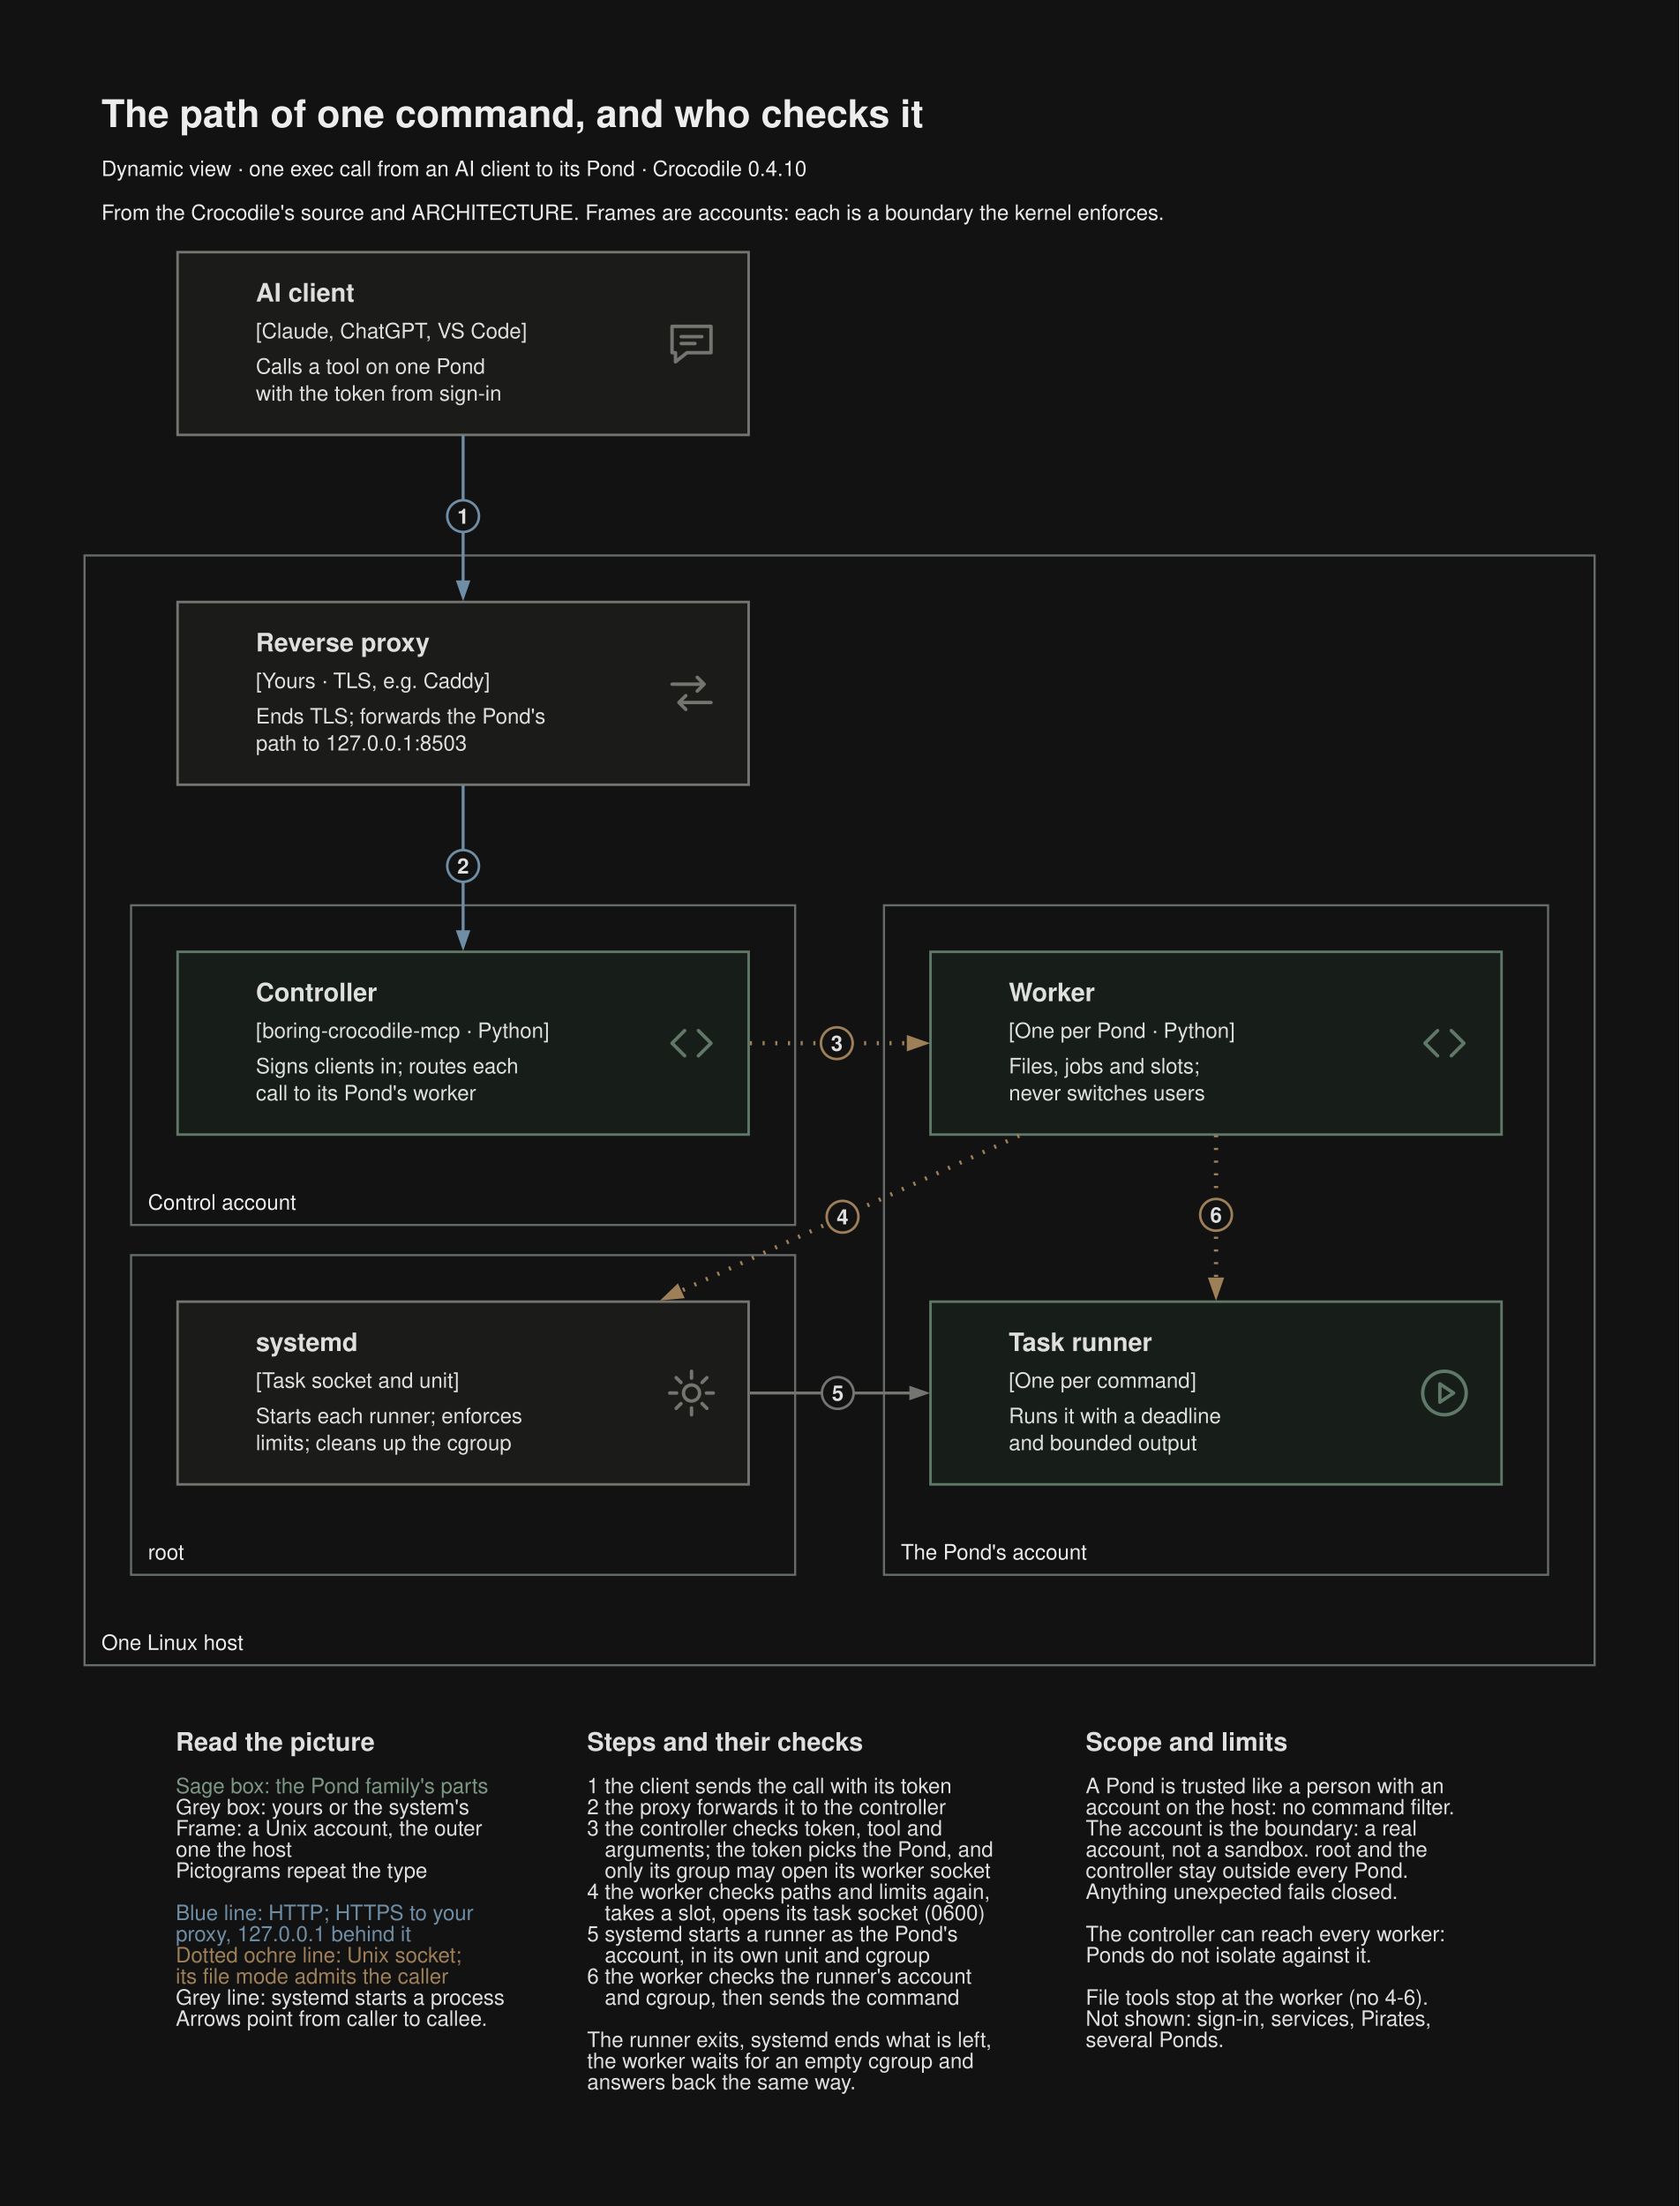
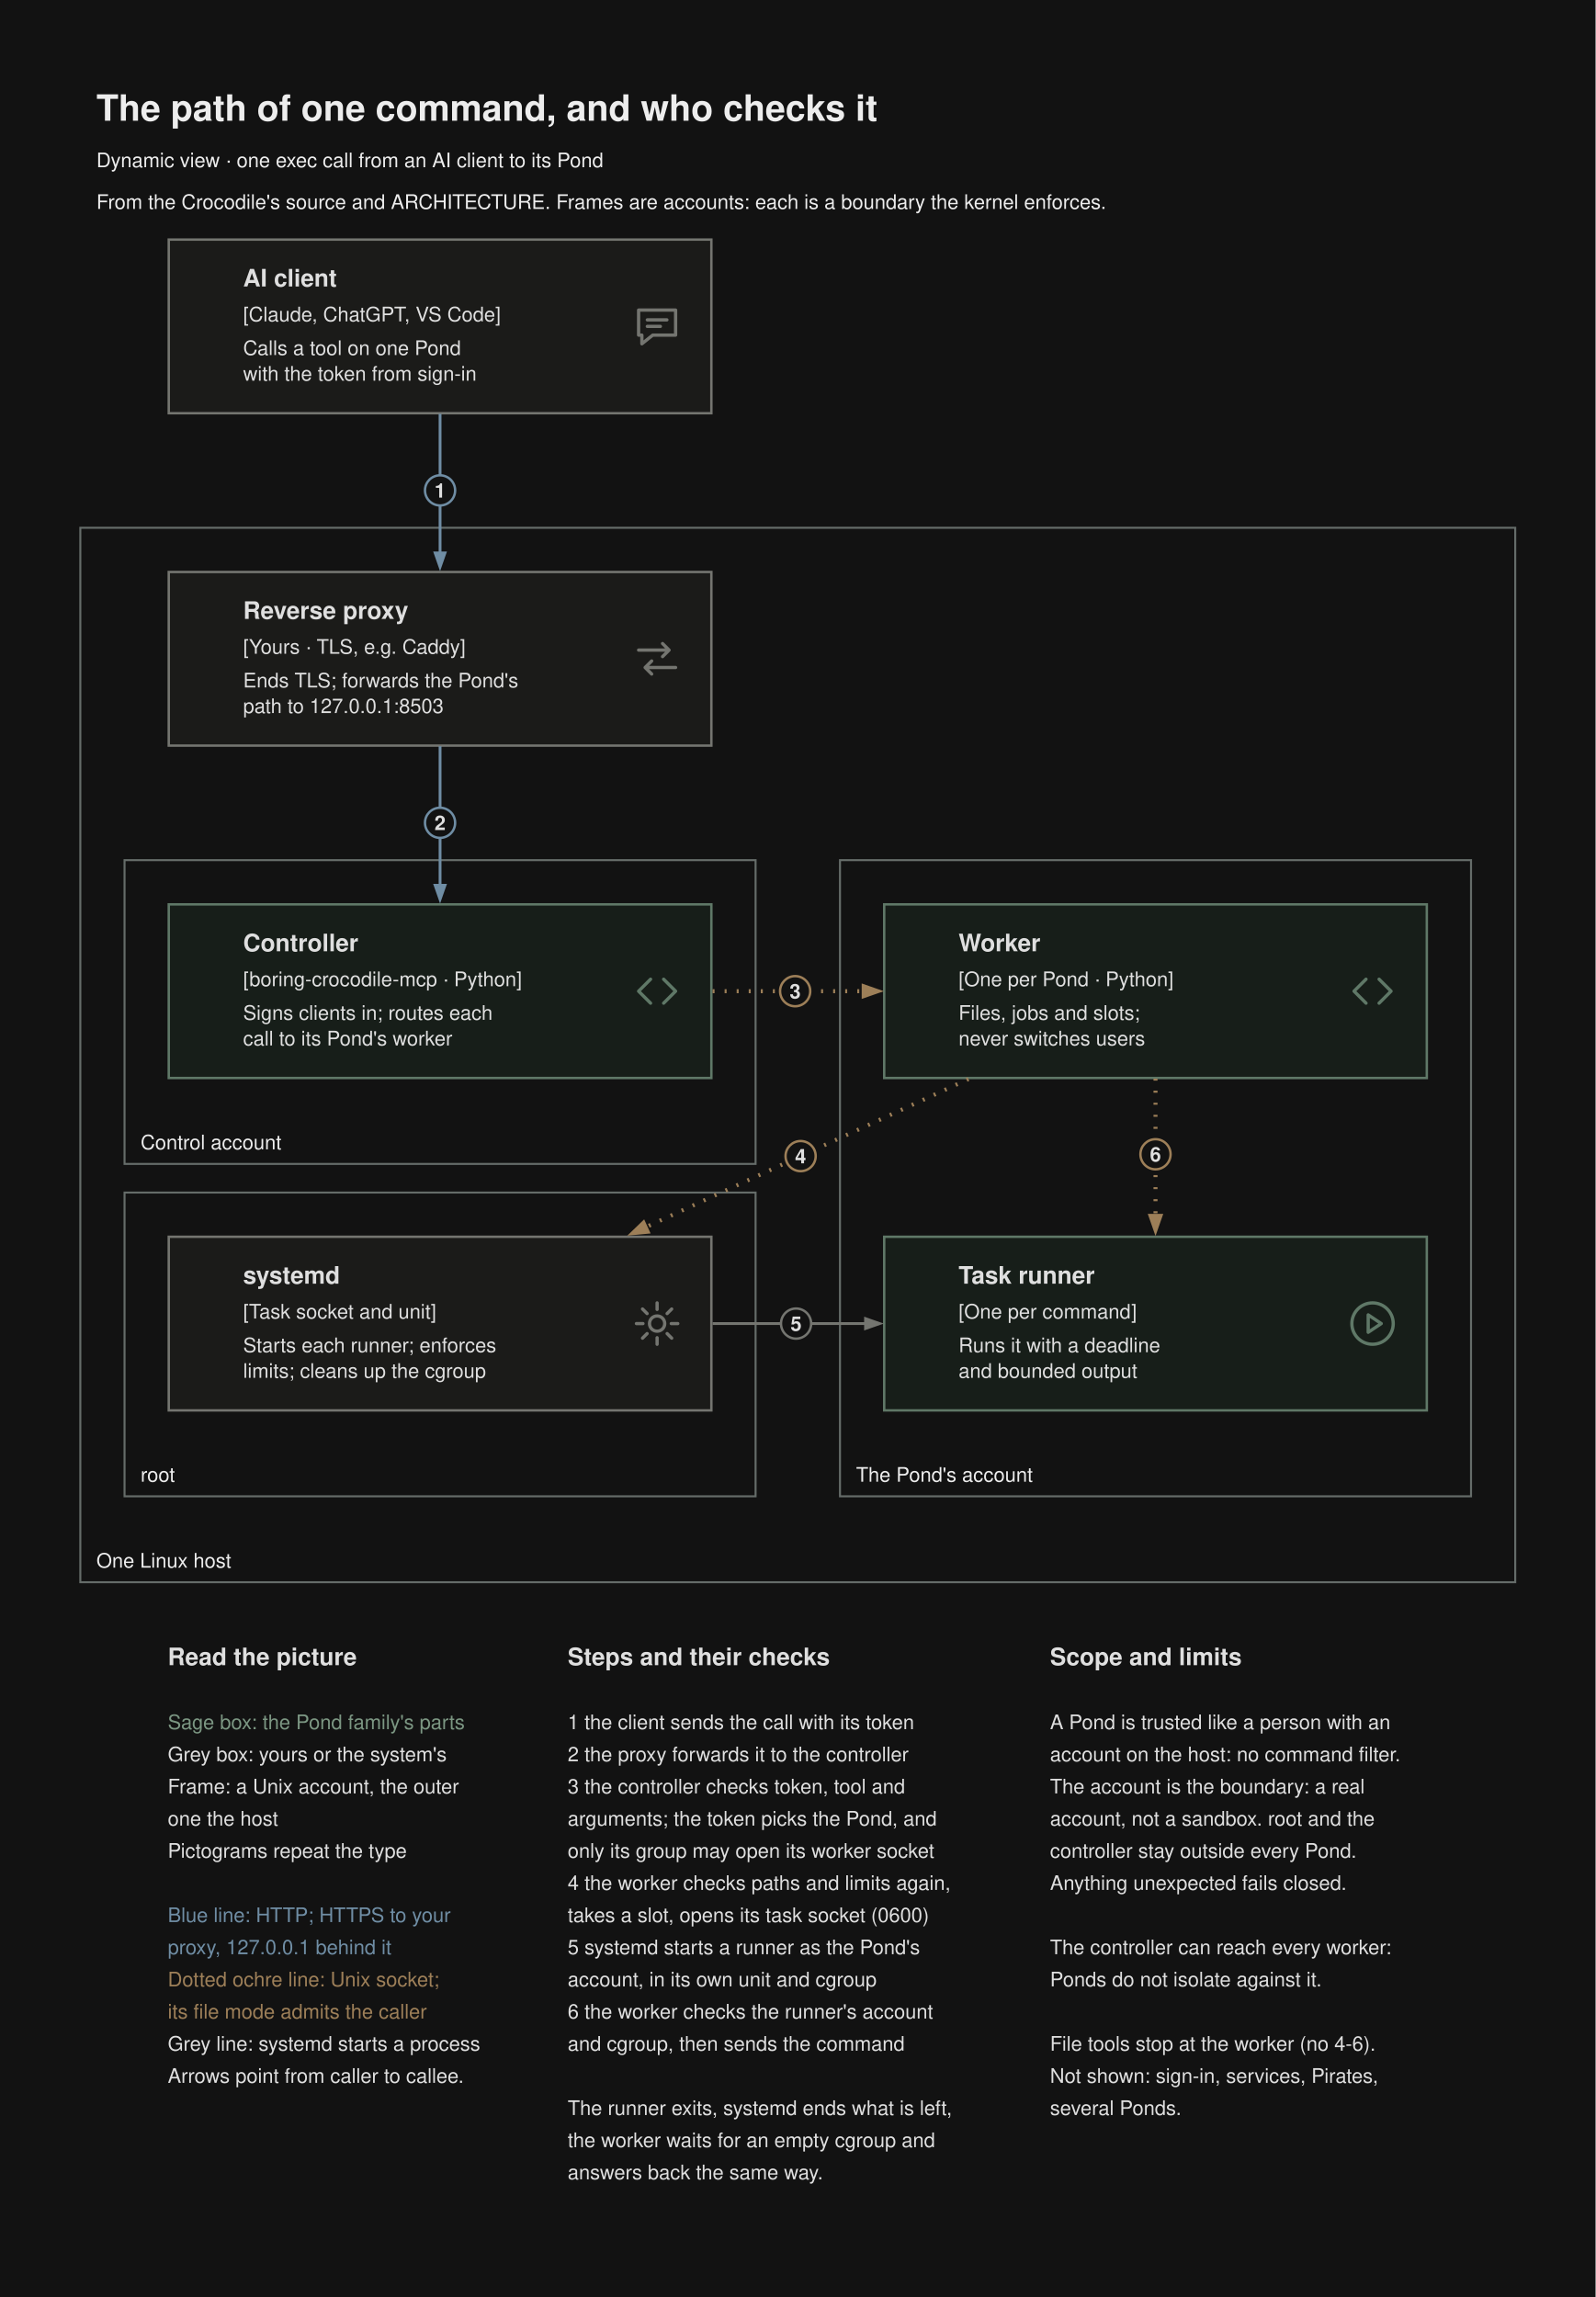
- <svg xmlns="http://www.w3.org/2000/svg" width="794pt" height="1043pt" viewBox="0.00 0.00 794.00 1043.00">
-   <g id="graph0" class="graph" transform="scale(1 1) rotate(0) translate(31.97 1011.32)">
-     <polygon fill="#121212" stroke="none" points="-31.97,31.97 -31.97,-1011.32 761.97,-1011.32 761.97,31.97 -31.97,31.97" />
-     <text fill="#ededed" xml:space="preserve" text-anchor="start" x="16" y="-951.25" font-family="Helvetica,sans-Serif" font-weight="bold" font-size="18.00">The path of one command, and who checks it</text>
-     <text fill="#ededed" xml:space="preserve" text-anchor="start" x="16" y="-928.1" font-family="Helvetica,sans-Serif" font-size="10.00">Dynamic view · one exec call from an AI client to its Pond · Crocodile 0.4.10</text>
-     <text fill="#ededed" xml:space="preserve" text-anchor="start" x="16" y="-907.35" font-family="Helvetica,sans-Serif" font-size="10.00">From the Crocodile's source and ARCHITECTURE. Frames are accounts: each is a boundary the kernel enforces.</text>
+ <svg xmlns="http://www.w3.org/2000/svg" width="794pt" height="1143pt" viewBox="0.00 0.00 794.00 1143.00">
+   <g id="graph0" class="graph" transform="scale(1 1) rotate(0) translate(31.97 1111.32)">
+     <polygon fill="#121212" stroke="none" points="-31.97,31.97 -31.97,-1111.32 761.97,-1111.32 761.97,31.97 -31.97,31.97" />
+     <text fill="#ededed" xml:space="preserve" text-anchor="start" x="16" y="-1051.25" font-family="Helvetica,sans-Serif" font-weight="bold" font-size="18.00">The path of one command, and who checks it</text>
+     <text fill="#ededed" xml:space="preserve" text-anchor="start" x="16" y="-1028.1" font-family="Helvetica,sans-Serif" font-size="10.00">Dynamic view · one exec call from an AI client to its Pond</text>
+     <text fill="#ededed" xml:space="preserve" text-anchor="start" x="16" y="-1007.35" font-family="Helvetica,sans-Serif" font-size="10.00">From the Crocodile's source and ARCHITECTURE. Frames are accounts: each is a boundary the kernel enforces.</text>
    <g id="clust1" class="cluster">
-       <polygon fill="#121212" stroke="#656c69" points="8,-224 8,-748.7 722,-748.7 722,-224 8,-224" />
-       <text fill="#ededed" xml:space="preserve" text-anchor="start" x="16" y="-231.25" font-family="Helvetica,sans-Serif" font-size="10.00">One Linux host</text>
+       <polygon fill="#121212" stroke="#656c69" points="8,-324 8,-848.7 722,-848.7 722,-324 8,-324" />
+       <text fill="#ededed" xml:space="preserve" text-anchor="start" x="16" y="-331.25" font-family="Helvetica,sans-Serif" font-size="10.00">One Linux host</text>
    </g>
    <g id="clust2" class="cluster">
-       <polygon fill="#121212" stroke="#656c69" points="30,-432.15 30,-583.3 344,-583.3 344,-432.15 30,-432.15" />
-       <text fill="#ededed" xml:space="preserve" text-anchor="start" x="38" y="-439.4" font-family="Helvetica,sans-Serif" font-size="10.00">Control account</text>
+       <polygon fill="#121212" stroke="#656c69" points="30,-532.15 30,-683.3 344,-683.3 344,-532.15 30,-532.15" />
+       <text fill="#ededed" xml:space="preserve" text-anchor="start" x="38" y="-539.4" font-family="Helvetica,sans-Serif" font-size="10.00">Control account</text>
    </g>
    <g id="clust3" class="cluster">
-       <polygon fill="#121212" stroke="#656c69" points="386,-266.75 386,-583.3 700,-583.3 700,-266.75 386,-266.75" />
-       <text fill="#ededed" xml:space="preserve" text-anchor="start" x="394" y="-274" font-family="Helvetica,sans-Serif" font-size="10.00">The Pond's account</text>
+       <polygon fill="#121212" stroke="#656c69" points="386,-366.75 386,-683.3 700,-683.3 700,-366.75 386,-366.75" />
+       <text fill="#ededed" xml:space="preserve" text-anchor="start" x="394" y="-374" font-family="Helvetica,sans-Serif" font-size="10.00">The Pond's account</text>
    </g>
    <g id="clust4" class="cluster">
-       <polygon fill="#121212" stroke="#656c69" points="30,-266.75 30,-417.9 344,-417.9 344,-266.75 30,-266.75" />
-       <text fill="#ededed" xml:space="preserve" text-anchor="start" x="38" y="-274" font-family="Helvetica,sans-Serif" font-size="10.00">root</text>
+       <polygon fill="#121212" stroke="#656c69" points="30,-366.75 30,-517.9 344,-517.9 344,-366.75 30,-366.75" />
+       <text fill="#ededed" xml:space="preserve" text-anchor="start" x="38" y="-374" font-family="Helvetica,sans-Serif" font-size="10.00">root</text>
    </g>
    <g id="node1" class="node icon-chat">
-       <polygon fill="#1b1b19" stroke="#747570" stroke-width="1.2" points="322,-892.1 52,-892.1 52,-805.7 322,-805.7 322,-892.1" />
-       <text xml:space="preserve" text-anchor="start" x="89" y="-868.75" font-family="Helvetica,sans-Serif" font-weight="bold" font-size="12.00" fill="#dfdfdf">AI client</text>
-       <text xml:space="preserve" text-anchor="start" x="89" y="-851.4" font-family="Helvetica,sans-Serif" font-size="10.00" fill="#dfdfdf">[Claude, ChatGPT, VS Code]</text>
-       <text xml:space="preserve" text-anchor="start" x="89" y="-834.65" font-family="Helvetica,sans-Serif" font-size="10.00" fill="#dfdfdf">Calls a tool on one Pond</text>
-       <text xml:space="preserve" text-anchor="start" x="89" y="-821.9" font-family="Helvetica,sans-Serif" font-size="10.00" fill="#dfdfdf">with the token from sign-in</text>
-       <g transform="translate(282.00,-861.90) scale(1.0833)" fill="none" stroke="#747570" stroke-width="1.5" stroke-linecap="round" stroke-linejoin="round">
+       <polygon fill="#1b1b19" stroke="#747570" stroke-width="1.2" points="322,-992.1 52,-992.1 52,-905.7 322,-905.7 322,-992.1" />
+       <text xml:space="preserve" text-anchor="start" x="89" y="-968.75" font-family="Helvetica,sans-Serif" font-weight="bold" font-size="12.00" fill="#dfdfdf">AI client</text>
+       <text xml:space="preserve" text-anchor="start" x="89" y="-951.4" font-family="Helvetica,sans-Serif" font-size="10.00" fill="#dfdfdf">[Claude, ChatGPT, VS Code]</text>
+       <text xml:space="preserve" text-anchor="start" x="89" y="-934.65" font-family="Helvetica,sans-Serif" font-size="10.00" fill="#dfdfdf">Calls a tool on one Pond</text>
+       <text xml:space="preserve" text-anchor="start" x="89" y="-921.9" font-family="Helvetica,sans-Serif" font-size="10.00" fill="#dfdfdf">with the token from sign-in</text>
+       <g transform="translate(282.00,-961.90) scale(1.0833)" fill="none" stroke="#747570" stroke-width="1.5" stroke-linecap="round" stroke-linejoin="round">
        <path d="M3.5 4.5h17v11.5H10l-5 4v-4H3.5z M7.5 9h9 M7.5 12h6" />
      </g>
    </g>
    <g id="node2" class="node icon-route">
-       <polygon fill="#1b1b19" stroke="#747570" stroke-width="1.2" points="322,-726.7 52,-726.7 52,-640.3 322,-640.3 322,-726.7" />
-       <text xml:space="preserve" text-anchor="start" x="89" y="-703.35" font-family="Helvetica,sans-Serif" font-weight="bold" font-size="12.00" fill="#dfdfdf">Reverse proxy</text>
-       <text xml:space="preserve" text-anchor="start" x="89" y="-686" font-family="Helvetica,sans-Serif" font-size="10.00" fill="#dfdfdf">[Yours · TLS, e.g. Caddy]</text>
-       <text xml:space="preserve" text-anchor="start" x="89" y="-669.25" font-family="Helvetica,sans-Serif" font-size="10.00" fill="#dfdfdf">Ends TLS; forwards the Pond's</text>
-       <text xml:space="preserve" text-anchor="start" x="89" y="-656.5" font-family="Helvetica,sans-Serif" font-size="10.00" fill="#dfdfdf">path to 127.0.0.1:8503</text>
-       <g transform="translate(282.00,-696.50) scale(1.0833)" fill="none" stroke="#747570" stroke-width="1.5" stroke-linecap="round" stroke-linejoin="round">
+       <polygon fill="#1b1b19" stroke="#747570" stroke-width="1.2" points="322,-826.7 52,-826.7 52,-740.3 322,-740.3 322,-826.7" />
+       <text xml:space="preserve" text-anchor="start" x="89" y="-803.35" font-family="Helvetica,sans-Serif" font-weight="bold" font-size="12.00" fill="#dfdfdf">Reverse proxy</text>
+       <text xml:space="preserve" text-anchor="start" x="89" y="-786" font-family="Helvetica,sans-Serif" font-size="10.00" fill="#dfdfdf">[Yours · TLS, e.g. Caddy]</text>
+       <text xml:space="preserve" text-anchor="start" x="89" y="-769.25" font-family="Helvetica,sans-Serif" font-size="10.00" fill="#dfdfdf">Ends TLS; forwards the Pond's</text>
+       <text xml:space="preserve" text-anchor="start" x="89" y="-756.5" font-family="Helvetica,sans-Serif" font-size="10.00" fill="#dfdfdf">path to 127.0.0.1:8503</text>
+       <g transform="translate(282.00,-796.50) scale(1.0833)" fill="none" stroke="#747570" stroke-width="1.5" stroke-linecap="round" stroke-linejoin="round">
        <path d="M3.5 8h14 M14.5 5l3 3-3 3 M20.5 16h-14 M9.5 13l-3 3 3 3" />
      </g>
    </g>
    <g id="edge2" class="edge">
-       <path fill="none" stroke="#6f8da4" stroke-width="1.4" d="M187,-805.4C187,-784.2 187,-758.4 187,-736.08" />
-       <polygon fill="#6f8da4" stroke="#6f8da4" stroke-width="1.4" points="189.45,-736.19 187,-729.19 184.55,-736.19 189.45,-736.19" />
-       <circle cx="187.00" cy="-767.30" r="7.5" fill="#121212" stroke="#6f8da4" stroke-width="1.2" />
-       <text text-anchor="middle" x="187.00" y="-763.70" font-family="Helvetica,sans-Serif" font-weight="bold" font-size="10.00" fill="#dfdfdf">1</text>
+       <path fill="none" stroke="#6f8da4" stroke-width="1.4" d="M187,-905.4C187,-884.2 187,-858.4 187,-836.08" />
+       <polygon fill="#6f8da4" stroke="#6f8da4" stroke-width="1.4" points="189.45,-836.19 187,-829.19 184.55,-836.19 189.45,-836.19" />
+       <circle cx="187.00" cy="-867.30" r="7.5" fill="#121212" stroke="#6f8da4" stroke-width="1.2" />
+       <text text-anchor="middle" x="187.00" y="-863.70" font-family="Helvetica,sans-Serif" font-weight="bold" font-size="10.00" fill="#dfdfdf">1</text>
    </g>
    <g id="node3" class="node icon-code">
-       <polygon fill="#171e19" stroke="#5f7867" stroke-width="1.2" points="322,-561.3 52,-561.3 52,-474.9 322,-474.9 322,-561.3" />
-       <text xml:space="preserve" text-anchor="start" x="89" y="-537.95" font-family="Helvetica,sans-Serif" font-weight="bold" font-size="12.00" fill="#dfdfdf">Controller</text>
-       <text xml:space="preserve" text-anchor="start" x="89" y="-520.6" font-family="Helvetica,sans-Serif" font-size="10.00" fill="#dfdfdf">[boring-crocodile-mcp · Python]</text>
-       <text xml:space="preserve" text-anchor="start" x="89" y="-503.85" font-family="Helvetica,sans-Serif" font-size="10.00" fill="#dfdfdf">Signs clients in; routes each</text>
-       <text xml:space="preserve" text-anchor="start" x="89" y="-491.1" font-family="Helvetica,sans-Serif" font-size="10.00" fill="#dfdfdf">call to its Pond's worker</text>
-       <g transform="translate(282.00,-531.10) scale(1.0833)" fill="none" stroke="#5f7867" stroke-width="1.5" stroke-linecap="round" stroke-linejoin="round">
+       <polygon fill="#171e19" stroke="#5f7867" stroke-width="1.2" points="322,-661.3 52,-661.3 52,-574.9 322,-574.9 322,-661.3" />
+       <text xml:space="preserve" text-anchor="start" x="89" y="-637.95" font-family="Helvetica,sans-Serif" font-weight="bold" font-size="12.00" fill="#dfdfdf">Controller</text>
+       <text xml:space="preserve" text-anchor="start" x="89" y="-620.6" font-family="Helvetica,sans-Serif" font-size="10.00" fill="#dfdfdf">[boring-crocodile-mcp · Python]</text>
+       <text xml:space="preserve" text-anchor="start" x="89" y="-603.85" font-family="Helvetica,sans-Serif" font-size="10.00" fill="#dfdfdf">Signs clients in; routes each</text>
+       <text xml:space="preserve" text-anchor="start" x="89" y="-591.1" font-family="Helvetica,sans-Serif" font-size="10.00" fill="#dfdfdf">call to its Pond's worker</text>
+       <g transform="translate(282.00,-631.10) scale(1.0833)" fill="none" stroke="#5f7867" stroke-width="1.5" stroke-linecap="round" stroke-linejoin="round">
        <path d="M9 6.5 3.5 12 9 17.5 M15 6.5 20.5 12 15 17.5" />
      </g>
    </g>
    <g id="edge3" class="edge">
-       <path fill="none" stroke="#6f8da4" stroke-width="1.4" d="M187,-640C187,-618.8 187,-593 187,-570.68" />
-       <polygon fill="#6f8da4" stroke="#6f8da4" stroke-width="1.4" points="189.45,-570.79 187,-563.79 184.55,-570.79 189.45,-570.79" />
-       <circle cx="187.00" cy="-601.89" r="7.5" fill="#121212" stroke="#6f8da4" stroke-width="1.2" />
-       <text text-anchor="middle" x="187.00" y="-598.29" font-family="Helvetica,sans-Serif" font-weight="bold" font-size="10.00" fill="#dfdfdf">2</text>
+       <path fill="none" stroke="#6f8da4" stroke-width="1.4" d="M187,-740C187,-718.8 187,-693 187,-670.68" />
+       <polygon fill="#6f8da4" stroke="#6f8da4" stroke-width="1.4" points="189.45,-670.79 187,-663.79 184.55,-670.79 189.45,-670.79" />
+       <circle cx="187.00" cy="-701.89" r="7.5" fill="#121212" stroke="#6f8da4" stroke-width="1.2" />
+       <text text-anchor="middle" x="187.00" y="-698.29" font-family="Helvetica,sans-Serif" font-weight="bold" font-size="10.00" fill="#dfdfdf">2</text>
    </g>
    <g id="node4" class="node icon-code">
-       <polygon fill="#171e19" stroke="#5f7867" stroke-width="1.2" points="678,-561.3 408,-561.3 408,-474.9 678,-474.9 678,-561.3" />
-       <text xml:space="preserve" text-anchor="start" x="445" y="-537.95" font-family="Helvetica,sans-Serif" font-weight="bold" font-size="12.00" fill="#dfdfdf">Worker</text>
-       <text xml:space="preserve" text-anchor="start" x="445" y="-520.6" font-family="Helvetica,sans-Serif" font-size="10.00" fill="#dfdfdf">[One per Pond · Python]</text>
-       <text xml:space="preserve" text-anchor="start" x="445" y="-503.85" font-family="Helvetica,sans-Serif" font-size="10.00" fill="#dfdfdf">Files, jobs and slots;</text>
-       <text xml:space="preserve" text-anchor="start" x="445" y="-491.1" font-family="Helvetica,sans-Serif" font-size="10.00" fill="#dfdfdf">never switches users</text>
-       <g transform="translate(638.00,-531.10) scale(1.0833)" fill="none" stroke="#5f7867" stroke-width="1.5" stroke-linecap="round" stroke-linejoin="round">
+       <polygon fill="#171e19" stroke="#5f7867" stroke-width="1.2" points="678,-661.3 408,-661.3 408,-574.9 678,-574.9 678,-661.3" />
+       <text xml:space="preserve" text-anchor="start" x="445" y="-637.95" font-family="Helvetica,sans-Serif" font-weight="bold" font-size="12.00" fill="#dfdfdf">Worker</text>
+       <text xml:space="preserve" text-anchor="start" x="445" y="-620.6" font-family="Helvetica,sans-Serif" font-size="10.00" fill="#dfdfdf">[One per Pond · Python]</text>
+       <text xml:space="preserve" text-anchor="start" x="445" y="-603.85" font-family="Helvetica,sans-Serif" font-size="10.00" fill="#dfdfdf">Files, jobs and slots;</text>
+       <text xml:space="preserve" text-anchor="start" x="445" y="-591.1" font-family="Helvetica,sans-Serif" font-size="10.00" fill="#dfdfdf">never switches users</text>
+       <g transform="translate(638.00,-631.10) scale(1.0833)" fill="none" stroke="#5f7867" stroke-width="1.5" stroke-linecap="round" stroke-linejoin="round">
        <path d="M9 6.5 3.5 12 9 17.5 M15 6.5 20.5 12 15 17.5" />
      </g>
    </g>
    <g id="edge5" class="edge">
-       <path fill="none" stroke="#9d7f58" stroke-width="2" stroke-dasharray="1,5" d="M322.59,-518.1C347.67,-518.1 372.75,-518.1 397.84,-518.1" />
-       <polygon fill="#9d7f58" stroke="#9d7f58" stroke-width="2" points="397.8,-520.55 404.8,-518.1 397.8,-515.65 397.8,-520.55" />
-       <circle cx="363.69" cy="-518.10" r="7.5" fill="#121212" stroke="#9d7f58" stroke-width="1.2" />
-       <text text-anchor="middle" x="363.69" y="-514.50" font-family="Helvetica,sans-Serif" font-weight="bold" font-size="10.00" fill="#dfdfdf">3</text>
+       <path fill="none" stroke="#9d7f58" stroke-width="2" stroke-dasharray="1,5" d="M322.59,-618.1C347.67,-618.1 372.75,-618.1 397.84,-618.1" />
+       <polygon fill="#9d7f58" stroke="#9d7f58" stroke-width="2" points="397.8,-620.55 404.8,-618.1 397.8,-615.65 397.8,-620.55" />
+       <circle cx="363.69" cy="-618.10" r="7.5" fill="#121212" stroke="#9d7f58" stroke-width="1.2" />
+       <text text-anchor="middle" x="363.69" y="-614.50" font-family="Helvetica,sans-Serif" font-weight="bold" font-size="10.00" fill="#dfdfdf">3</text>
    </g>
    <g id="node6" class="node icon-system">
-       <polygon fill="#1b1b19" stroke="#747570" stroke-width="1.2" points="322,-395.9 52,-395.9 52,-309.5 322,-309.5 322,-395.9" />
-       <text xml:space="preserve" text-anchor="start" x="89" y="-372.55" font-family="Helvetica,sans-Serif" font-weight="bold" font-size="12.00" fill="#dfdfdf">systemd</text>
-       <text xml:space="preserve" text-anchor="start" x="89" y="-355.2" font-family="Helvetica,sans-Serif" font-size="10.00" fill="#dfdfdf">[Task socket and unit]</text>
-       <text xml:space="preserve" text-anchor="start" x="89" y="-338.45" font-family="Helvetica,sans-Serif" font-size="10.00" fill="#dfdfdf">Starts each runner; enforces</text>
-       <text xml:space="preserve" text-anchor="start" x="89" y="-325.7" font-family="Helvetica,sans-Serif" font-size="10.00" fill="#dfdfdf">limits; cleans up the cgroup</text>
-       <g transform="translate(282.00,-365.70) scale(1.0833)" fill="none" stroke="#747570" stroke-width="1.5" stroke-linecap="round" stroke-linejoin="round">
+       <polygon fill="#1b1b19" stroke="#747570" stroke-width="1.2" points="322,-495.9 52,-495.9 52,-409.5 322,-409.5 322,-495.9" />
+       <text xml:space="preserve" text-anchor="start" x="89" y="-472.55" font-family="Helvetica,sans-Serif" font-weight="bold" font-size="12.00" fill="#dfdfdf">systemd</text>
+       <text xml:space="preserve" text-anchor="start" x="89" y="-455.2" font-family="Helvetica,sans-Serif" font-size="10.00" fill="#dfdfdf">[Task socket and unit]</text>
+       <text xml:space="preserve" text-anchor="start" x="89" y="-438.45" font-family="Helvetica,sans-Serif" font-size="10.00" fill="#dfdfdf">Starts each runner; enforces</text>
+       <text xml:space="preserve" text-anchor="start" x="89" y="-425.7" font-family="Helvetica,sans-Serif" font-size="10.00" fill="#dfdfdf">limits; cleans up the cgroup</text>
+       <g transform="translate(282.00,-465.70) scale(1.0833)" fill="none" stroke="#747570" stroke-width="1.5" stroke-linecap="round" stroke-linejoin="round">
        <path d="M12 8.5a3.5 3.5 0 1 1 0 7a3.5 3.5 0 1 1 0-7z M12 2.5v3 M12 18.5v3 M2.5 12h3 M18.5 12h3 M5.3 5.3l2.1 2.1 M16.6 16.6l2.1 2.1 M5.3 18.7l2.1-2.1 M16.6 7.4l2.1-2.1" />
      </g>
    </g>
    <g id="node5" class="node icon-running">
-       <polygon fill="#171e19" stroke="#5f7867" stroke-width="1.2" points="678,-395.9 408,-395.9 408,-309.5 678,-309.5 678,-395.9" />
-       <text xml:space="preserve" text-anchor="start" x="445" y="-372.55" font-family="Helvetica,sans-Serif" font-weight="bold" font-size="12.00" fill="#dfdfdf">Task runner</text>
-       <text xml:space="preserve" text-anchor="start" x="445" y="-355.2" font-family="Helvetica,sans-Serif" font-size="10.00" fill="#dfdfdf">[One per command]</text>
-       <text xml:space="preserve" text-anchor="start" x="445" y="-338.45" font-family="Helvetica,sans-Serif" font-size="10.00" fill="#dfdfdf">Runs it with a deadline</text>
-       <text xml:space="preserve" text-anchor="start" x="445" y="-325.7" font-family="Helvetica,sans-Serif" font-size="10.00" fill="#dfdfdf">and bounded output</text>
-       <g transform="translate(638.00,-365.70) scale(1.0833)" fill="none" stroke="#5f7867" stroke-width="1.5" stroke-linecap="round" stroke-linejoin="round">
+       <polygon fill="#171e19" stroke="#5f7867" stroke-width="1.2" points="678,-495.9 408,-495.9 408,-409.5 678,-409.5 678,-495.9" />
+       <text xml:space="preserve" text-anchor="start" x="445" y="-472.55" font-family="Helvetica,sans-Serif" font-weight="bold" font-size="12.00" fill="#dfdfdf">Task runner</text>
+       <text xml:space="preserve" text-anchor="start" x="445" y="-455.2" font-family="Helvetica,sans-Serif" font-size="10.00" fill="#dfdfdf">[One per command]</text>
+       <text xml:space="preserve" text-anchor="start" x="445" y="-438.45" font-family="Helvetica,sans-Serif" font-size="10.00" fill="#dfdfdf">Runs it with a deadline</text>
+       <text xml:space="preserve" text-anchor="start" x="445" y="-425.7" font-family="Helvetica,sans-Serif" font-size="10.00" fill="#dfdfdf">and bounded output</text>
+       <g transform="translate(638.00,-465.70) scale(1.0833)" fill="none" stroke="#5f7867" stroke-width="1.5" stroke-linecap="round" stroke-linejoin="round">
        <path d="M12 2.5a9.5 9.5 0 1 1 0 19a9.5 9.5 0 1 1 0-19z M10 8l6 4-6 4z" />
      </g>
    </g>
    <g id="edge8" class="edge">
-       <path fill="none" stroke="#9d7f58" stroke-width="2" stroke-dasharray="1,5" d="M543,-474.6C543,-453.68 543,-428.29 543,-406.18" />
-       <polygon fill="#9d7f58" stroke="#9d7f58" stroke-width="2" points="545.45,-406.3 543,-399.3 540.55,-406.3 545.45,-406.3" />
-       <circle cx="543.00" cy="-436.95" r="7.5" fill="#121212" stroke="#9d7f58" stroke-width="1.2" />
-       <text text-anchor="middle" x="543.00" y="-433.35" font-family="Helvetica,sans-Serif" font-weight="bold" font-size="10.00" fill="#dfdfdf">6</text>
+       <path fill="none" stroke="#9d7f58" stroke-width="2" stroke-dasharray="1,5" d="M543,-574.6C543,-553.68 543,-528.29 543,-506.18" />
+       <polygon fill="#9d7f58" stroke="#9d7f58" stroke-width="2" points="545.45,-506.3 543,-499.3 540.55,-506.3 545.45,-506.3" />
+       <circle cx="543.00" cy="-536.95" r="7.5" fill="#121212" stroke="#9d7f58" stroke-width="1.2" />
+       <text text-anchor="middle" x="543.00" y="-533.35" font-family="Helvetica,sans-Serif" font-weight="bold" font-size="10.00" fill="#dfdfdf">6</text>
    </g>
    <g id="edge6" class="edge">
-       <path fill="none" stroke="#9d7f58" stroke-width="2" stroke-dasharray="1,5" d="M449.93,-474.38C400.57,-451.72 339.82,-423.84 289.16,-400.59" />
-       <polygon fill="#9d7f58" stroke="#9d7f58" stroke-width="2" points="290.28,-398.41 282.9,-397.71 288.24,-402.86 290.28,-398.41" />
-       <circle cx="366.41" cy="-436.04" r="7.5" fill="#121212" stroke="#9d7f58" stroke-width="1.2" />
-       <text text-anchor="middle" x="366.41" y="-432.44" font-family="Helvetica,sans-Serif" font-weight="bold" font-size="10.00" fill="#dfdfdf">4</text>
+       <path fill="none" stroke="#9d7f58" stroke-width="2" stroke-dasharray="1,5" d="M449.93,-574.38C400.57,-551.72 339.82,-523.84 289.16,-500.59" />
+       <polygon fill="#9d7f58" stroke="#9d7f58" stroke-width="2" points="290.28,-498.41 282.9,-497.71 288.24,-502.86 290.28,-498.41" />
+       <circle cx="366.41" cy="-536.04" r="7.5" fill="#121212" stroke="#9d7f58" stroke-width="1.2" />
+       <text text-anchor="middle" x="366.41" y="-532.44" font-family="Helvetica,sans-Serif" font-weight="bold" font-size="10.00" fill="#dfdfdf">4</text>
    </g>
    <g id="edge7" class="edge">
-       <path fill="none" stroke="#747570" stroke-width="1.4" d="M322.59,-352.7C348,-352.7 373.42,-352.7 398.83,-352.7" />
-       <polygon fill="#747570" stroke="#747570" stroke-width="1.4" points="398.71,-355.15 405.71,-352.7 398.71,-350.25 398.71,-355.15" />
-       <circle cx="364.15" cy="-352.70" r="7.5" fill="#121212" stroke="#747570" stroke-width="1.2" />
-       <text text-anchor="middle" x="364.15" y="-349.10" font-family="Helvetica,sans-Serif" font-weight="bold" font-size="10.00" fill="#dfdfdf">5</text>
+       <path fill="none" stroke="#747570" stroke-width="1.4" d="M322.59,-452.7C348,-452.7 373.42,-452.7 398.83,-452.7" />
+       <polygon fill="#747570" stroke="#747570" stroke-width="1.4" points="398.71,-455.15 405.71,-452.7 398.71,-450.25 398.71,-455.15" />
+       <circle cx="364.15" cy="-452.70" r="7.5" fill="#121212" stroke="#747570" stroke-width="1.2" />
+       <text text-anchor="middle" x="364.15" y="-449.10" font-family="Helvetica,sans-Serif" font-weight="bold" font-size="10.00" fill="#dfdfdf">5</text>
    </g>
    <g id="node7" class="node">
-       <text xml:space="preserve" text-anchor="start" x="51.12" y="-183.6" font-family="Helvetica,sans-Serif" font-weight="bold" font-size="12.00" fill="#dfdfdf">Read the picture</text>
-       <text xml:space="preserve" text-anchor="start" x="51.12" y="-163.5" font-family="Helvetica,sans-Serif" font-size="10.00" fill="#7b9682">Sage box: the Pond family's parts</text>
-       <text xml:space="preserve" text-anchor="start" x="51.12" y="-153.5" font-family="Helvetica,sans-Serif" font-size="10.00" fill="#dfdfdf">Grey box: yours or the system's</text>
-       <text xml:space="preserve" text-anchor="start" x="51.12" y="-143.5" font-family="Helvetica,sans-Serif" font-size="10.00" fill="#dfdfdf">Frame: a Unix account, the outer</text>
-       <text xml:space="preserve" text-anchor="start" x="51.12" y="-133.5" font-family="Helvetica,sans-Serif" font-size="10.00" fill="#dfdfdf">one the host</text>
-       <text xml:space="preserve" text-anchor="start" x="51.12" y="-123.5" font-family="Helvetica,sans-Serif" font-size="10.00" fill="#dfdfdf">Pictograms repeat the type</text>
-       <text xml:space="preserve" text-anchor="start" x="51.12" y="-103.5" font-family="Helvetica,sans-Serif" font-size="10.00" fill="#6f8da4">Blue line: HTTP; HTTPS to your</text>
-       <text xml:space="preserve" text-anchor="start" x="51.12" y="-93.5" font-family="Helvetica,sans-Serif" font-size="10.00" fill="#6f8da4">proxy, 127.0.0.1 behind it</text>
-       <text xml:space="preserve" text-anchor="start" x="51.12" y="-83.5" font-family="Helvetica,sans-Serif" font-size="10.00" fill="#9d7f58">Dotted ochre line: Unix socket;</text>
-       <text xml:space="preserve" text-anchor="start" x="51.12" y="-73.5" font-family="Helvetica,sans-Serif" font-size="10.00" fill="#9d7f58">its file mode admits the caller</text>
-       <text xml:space="preserve" text-anchor="start" x="51.12" y="-63.5" font-family="Helvetica,sans-Serif" font-size="10.00" fill="#dfdfdf">Grey line: systemd starts a process</text>
-       <text xml:space="preserve" text-anchor="start" x="51.12" y="-53.5" font-family="Helvetica,sans-Serif" font-size="10.00" fill="#dfdfdf">Arrows point from caller to callee.</text>
-       <text xml:space="preserve" text-anchor="start" x="245.62" y="-183.6" font-family="Helvetica,sans-Serif" font-weight="bold" font-size="12.00" fill="#dfdfdf">Steps and their checks</text>
-       <text xml:space="preserve" text-anchor="start" x="245.62" y="-163.5" font-family="Helvetica,sans-Serif" font-size="10.00" fill="#dfdfdf">1 the client sends the call with its token</text>
-       <text xml:space="preserve" text-anchor="start" x="245.62" y="-153.5" font-family="Helvetica,sans-Serif" font-size="10.00" fill="#dfdfdf">2 the proxy forwards it to the controller</text>
-       <text xml:space="preserve" text-anchor="start" x="245.62" y="-143.5" font-family="Helvetica,sans-Serif" font-size="10.00" fill="#dfdfdf">3 the controller checks token, tool and</text>
-       <text xml:space="preserve" text-anchor="start" x="245.62" y="-133.5" font-family="Helvetica,sans-Serif" font-size="10.00" fill="#dfdfdf">   arguments; the token picks the Pond, and</text>
-       <text xml:space="preserve" text-anchor="start" x="245.62" y="-123.5" font-family="Helvetica,sans-Serif" font-size="10.00" fill="#dfdfdf">   only its group may open its worker socket</text>
-       <text xml:space="preserve" text-anchor="start" x="245.62" y="-113.5" font-family="Helvetica,sans-Serif" font-size="10.00" fill="#dfdfdf">4 the worker checks paths and limits again,</text>
-       <text xml:space="preserve" text-anchor="start" x="245.62" y="-103.5" font-family="Helvetica,sans-Serif" font-size="10.00" fill="#dfdfdf">   takes a slot, opens its task socket (0600)</text>
-       <text xml:space="preserve" text-anchor="start" x="245.62" y="-93.5" font-family="Helvetica,sans-Serif" font-size="10.00" fill="#dfdfdf">5 systemd starts a runner as the Pond's</text>
-       <text xml:space="preserve" text-anchor="start" x="245.62" y="-83.5" font-family="Helvetica,sans-Serif" font-size="10.00" fill="#dfdfdf">   account, in its own unit and cgroup</text>
-       <text xml:space="preserve" text-anchor="start" x="245.62" y="-73.5" font-family="Helvetica,sans-Serif" font-size="10.00" fill="#dfdfdf">6 the worker checks the runner's account</text>
-       <text xml:space="preserve" text-anchor="start" x="245.62" y="-63.5" font-family="Helvetica,sans-Serif" font-size="10.00" fill="#dfdfdf">   and cgroup, then sends the command</text>
-       <text xml:space="preserve" text-anchor="start" x="245.62" y="-43.5" font-family="Helvetica,sans-Serif" font-size="10.00" fill="#dfdfdf">The runner exits, systemd ends what is left,</text>
-       <text xml:space="preserve" text-anchor="start" x="245.62" y="-33.5" font-family="Helvetica,sans-Serif" font-size="10.00" fill="#dfdfdf">the worker waits for an empty cgroup and</text>
-       <text xml:space="preserve" text-anchor="start" x="245.62" y="-23.5" font-family="Helvetica,sans-Serif" font-size="10.00" fill="#dfdfdf">answers back the same way.</text>
-       <text xml:space="preserve" text-anchor="start" x="481.38" y="-183.6" font-family="Helvetica,sans-Serif" font-weight="bold" font-size="12.00" fill="#dfdfdf">Scope and limits</text>
-       <text xml:space="preserve" text-anchor="start" x="481.38" y="-163.5" font-family="Helvetica,sans-Serif" font-size="10.00" fill="#dfdfdf">A Pond is trusted like a person with an</text>
-       <text xml:space="preserve" text-anchor="start" x="481.38" y="-153.5" font-family="Helvetica,sans-Serif" font-size="10.00" fill="#dfdfdf">account on the host: no command filter.</text>
-       <text xml:space="preserve" text-anchor="start" x="481.38" y="-143.5" font-family="Helvetica,sans-Serif" font-size="10.00" fill="#dfdfdf">The account is the boundary: a real</text>
-       <text xml:space="preserve" text-anchor="start" x="481.38" y="-133.5" font-family="Helvetica,sans-Serif" font-size="10.00" fill="#dfdfdf">account, not a sandbox. root and the</text>
-       <text xml:space="preserve" text-anchor="start" x="481.38" y="-123.5" font-family="Helvetica,sans-Serif" font-size="10.00" fill="#dfdfdf">controller stay outside every Pond.</text>
-       <text xml:space="preserve" text-anchor="start" x="481.38" y="-113.5" font-family="Helvetica,sans-Serif" font-size="10.00" fill="#dfdfdf">Anything unexpected fails closed.</text>
-       <text xml:space="preserve" text-anchor="start" x="481.38" y="-93.5" font-family="Helvetica,sans-Serif" font-size="10.00" fill="#dfdfdf">The controller can reach every worker:</text>
-       <text xml:space="preserve" text-anchor="start" x="481.38" y="-83.5" font-family="Helvetica,sans-Serif" font-size="10.00" fill="#dfdfdf">Ponds do not isolate against it.</text>
-       <text xml:space="preserve" text-anchor="start" x="481.38" y="-63.5" font-family="Helvetica,sans-Serif" font-size="10.00" fill="#dfdfdf">File tools stop at the worker (no 4-6).</text>
-       <text xml:space="preserve" text-anchor="start" x="481.38" y="-53.5" font-family="Helvetica,sans-Serif" font-size="10.00" fill="#dfdfdf">Not shown: sign-in, services, Pirates,</text>
-       <text xml:space="preserve" text-anchor="start" x="481.38" y="-43.5" font-family="Helvetica,sans-Serif" font-size="10.00" fill="#dfdfdf">several Ponds.</text>
+       <text xml:space="preserve" text-anchor="start" x="51.5" y="-282.73" font-family="Helvetica,sans-Serif" font-weight="bold" font-size="12.00" fill="#dfdfdf">Read the picture</text>
+       <text xml:space="preserve" text-anchor="start" x="51.5" y="-266.88" font-family="Helvetica,sans-Serif" font-size="10.00" fill="#dfdfdf"> </text>
+       <text xml:space="preserve" text-anchor="start" x="51.5" y="-250.88" font-family="Helvetica,sans-Serif" font-size="10.00" fill="#7b9682">Sage box: the Pond family's parts</text>
+       <text xml:space="preserve" text-anchor="start" x="51.5" y="-234.88" font-family="Helvetica,sans-Serif" font-size="10.00" fill="#dfdfdf">Grey box: yours or the system's</text>
+       <text xml:space="preserve" text-anchor="start" x="51.5" y="-218.88" font-family="Helvetica,sans-Serif" font-size="10.00" fill="#dfdfdf">Frame: a Unix account, the outer</text>
+       <text xml:space="preserve" text-anchor="start" x="51.5" y="-202.88" font-family="Helvetica,sans-Serif" font-size="10.00" fill="#dfdfdf">one the host</text>
+       <text xml:space="preserve" text-anchor="start" x="51.5" y="-186.88" font-family="Helvetica,sans-Serif" font-size="10.00" fill="#dfdfdf">Pictograms repeat the type</text>
+       <text xml:space="preserve" text-anchor="start" x="51.5" y="-170.88" font-family="Helvetica,sans-Serif" font-size="10.00" fill="#dfdfdf"> </text>
+       <text xml:space="preserve" text-anchor="start" x="51.5" y="-154.88" font-family="Helvetica,sans-Serif" font-size="10.00" fill="#6f8da4">Blue line: HTTP; HTTPS to your</text>
+       <text xml:space="preserve" text-anchor="start" x="51.5" y="-138.88" font-family="Helvetica,sans-Serif" font-size="10.00" fill="#6f8da4">proxy, 127.0.0.1 behind it</text>
+       <text xml:space="preserve" text-anchor="start" x="51.5" y="-122.88" font-family="Helvetica,sans-Serif" font-size="10.00" fill="#9d7f58">Dotted ochre line: Unix socket;</text>
+       <text xml:space="preserve" text-anchor="start" x="51.5" y="-106.88" font-family="Helvetica,sans-Serif" font-size="10.00" fill="#9d7f58">its file mode admits the caller</text>
+       <text xml:space="preserve" text-anchor="start" x="51.5" y="-90.88" font-family="Helvetica,sans-Serif" font-size="10.00" fill="#dfdfdf">Grey line: systemd starts a process</text>
+       <text xml:space="preserve" text-anchor="start" x="51.5" y="-74.88" font-family="Helvetica,sans-Serif" font-size="10.00" fill="#dfdfdf">Arrows point from caller to callee.</text>
+       <text xml:space="preserve" text-anchor="start" x="250.5" y="-282.73" font-family="Helvetica,sans-Serif" font-weight="bold" font-size="12.00" fill="#dfdfdf">Steps and their checks</text>
+       <text xml:space="preserve" text-anchor="start" x="250.5" y="-266.88" font-family="Helvetica,sans-Serif" font-size="10.00" fill="#dfdfdf"> </text>
+       <text xml:space="preserve" text-anchor="start" x="250.5" y="-250.88" font-family="Helvetica,sans-Serif" font-size="10.00" fill="#dfdfdf">1 the client sends the call with its token</text>
+       <text xml:space="preserve" text-anchor="start" x="250.5" y="-234.88" font-family="Helvetica,sans-Serif" font-size="10.00" fill="#dfdfdf">2 the proxy forwards it to the controller</text>
+       <text xml:space="preserve" text-anchor="start" x="250.5" y="-218.88" font-family="Helvetica,sans-Serif" font-size="10.00" fill="#dfdfdf">3 the controller checks token, tool and</text>
+       <text xml:space="preserve" text-anchor="start" x="250.5" y="-202.88" font-family="Helvetica,sans-Serif" font-size="10.00" fill="#dfdfdf">arguments; the token picks the Pond, and</text>
+       <text xml:space="preserve" text-anchor="start" x="250.5" y="-186.88" font-family="Helvetica,sans-Serif" font-size="10.00" fill="#dfdfdf">only its group may open its worker socket</text>
+       <text xml:space="preserve" text-anchor="start" x="250.5" y="-170.88" font-family="Helvetica,sans-Serif" font-size="10.00" fill="#dfdfdf">4 the worker checks paths and limits again,</text>
+       <text xml:space="preserve" text-anchor="start" x="250.5" y="-154.88" font-family="Helvetica,sans-Serif" font-size="10.00" fill="#dfdfdf">takes a slot, opens its task socket (0600)</text>
+       <text xml:space="preserve" text-anchor="start" x="250.5" y="-138.88" font-family="Helvetica,sans-Serif" font-size="10.00" fill="#dfdfdf">5 systemd starts a runner as the Pond's</text>
+       <text xml:space="preserve" text-anchor="start" x="250.5" y="-122.88" font-family="Helvetica,sans-Serif" font-size="10.00" fill="#dfdfdf">account, in its own unit and cgroup</text>
+       <text xml:space="preserve" text-anchor="start" x="250.5" y="-106.88" font-family="Helvetica,sans-Serif" font-size="10.00" fill="#dfdfdf">6 the worker checks the runner's account</text>
+       <text xml:space="preserve" text-anchor="start" x="250.5" y="-90.88" font-family="Helvetica,sans-Serif" font-size="10.00" fill="#dfdfdf">and cgroup, then sends the command</text>
+       <text xml:space="preserve" text-anchor="start" x="250.5" y="-74.88" font-family="Helvetica,sans-Serif" font-size="10.00" fill="#dfdfdf"> </text>
+       <text xml:space="preserve" text-anchor="start" x="250.5" y="-58.88" font-family="Helvetica,sans-Serif" font-size="10.00" fill="#dfdfdf">The runner exits, systemd ends what is left,</text>
+       <text xml:space="preserve" text-anchor="start" x="250.5" y="-42.88" font-family="Helvetica,sans-Serif" font-size="10.00" fill="#dfdfdf">the worker waits for an empty cgroup and</text>
+       <text xml:space="preserve" text-anchor="start" x="250.5" y="-26.88" font-family="Helvetica,sans-Serif" font-size="10.00" fill="#dfdfdf">answers back the same way.</text>
+       <text xml:space="preserve" text-anchor="start" x="490.5" y="-282.73" font-family="Helvetica,sans-Serif" font-weight="bold" font-size="12.00" fill="#dfdfdf">Scope and limits</text>
+       <text xml:space="preserve" text-anchor="start" x="490.5" y="-266.88" font-family="Helvetica,sans-Serif" font-size="10.00" fill="#dfdfdf"> </text>
+       <text xml:space="preserve" text-anchor="start" x="490.5" y="-250.88" font-family="Helvetica,sans-Serif" font-size="10.00" fill="#dfdfdf">A Pond is trusted like a person with an</text>
+       <text xml:space="preserve" text-anchor="start" x="490.5" y="-234.88" font-family="Helvetica,sans-Serif" font-size="10.00" fill="#dfdfdf">account on the host: no command filter.</text>
+       <text xml:space="preserve" text-anchor="start" x="490.5" y="-218.88" font-family="Helvetica,sans-Serif" font-size="10.00" fill="#dfdfdf">The account is the boundary: a real</text>
+       <text xml:space="preserve" text-anchor="start" x="490.5" y="-202.88" font-family="Helvetica,sans-Serif" font-size="10.00" fill="#dfdfdf">account, not a sandbox. root and the</text>
+       <text xml:space="preserve" text-anchor="start" x="490.5" y="-186.88" font-family="Helvetica,sans-Serif" font-size="10.00" fill="#dfdfdf">controller stay outside every Pond.</text>
+       <text xml:space="preserve" text-anchor="start" x="490.5" y="-170.88" font-family="Helvetica,sans-Serif" font-size="10.00" fill="#dfdfdf">Anything unexpected fails closed.</text>
+       <text xml:space="preserve" text-anchor="start" x="490.5" y="-154.88" font-family="Helvetica,sans-Serif" font-size="10.00" fill="#dfdfdf"> </text>
+       <text xml:space="preserve" text-anchor="start" x="490.5" y="-138.88" font-family="Helvetica,sans-Serif" font-size="10.00" fill="#dfdfdf">The controller can reach every worker:</text>
+       <text xml:space="preserve" text-anchor="start" x="490.5" y="-122.88" font-family="Helvetica,sans-Serif" font-size="10.00" fill="#dfdfdf">Ponds do not isolate against it.</text>
+       <text xml:space="preserve" text-anchor="start" x="490.5" y="-106.88" font-family="Helvetica,sans-Serif" font-size="10.00" fill="#dfdfdf"> </text>
+       <text xml:space="preserve" text-anchor="start" x="490.5" y="-90.88" font-family="Helvetica,sans-Serif" font-size="10.00" fill="#dfdfdf">File tools stop at the worker (no 4-6).</text>
+       <text xml:space="preserve" text-anchor="start" x="490.5" y="-74.88" font-family="Helvetica,sans-Serif" font-size="10.00" fill="#dfdfdf">Not shown: sign-in, services, Pirates,</text>
+       <text xml:space="preserve" text-anchor="start" x="490.5" y="-58.88" font-family="Helvetica,sans-Serif" font-size="10.00" fill="#dfdfdf">several Ponds.</text>
    </g>
  </g>
</svg>
